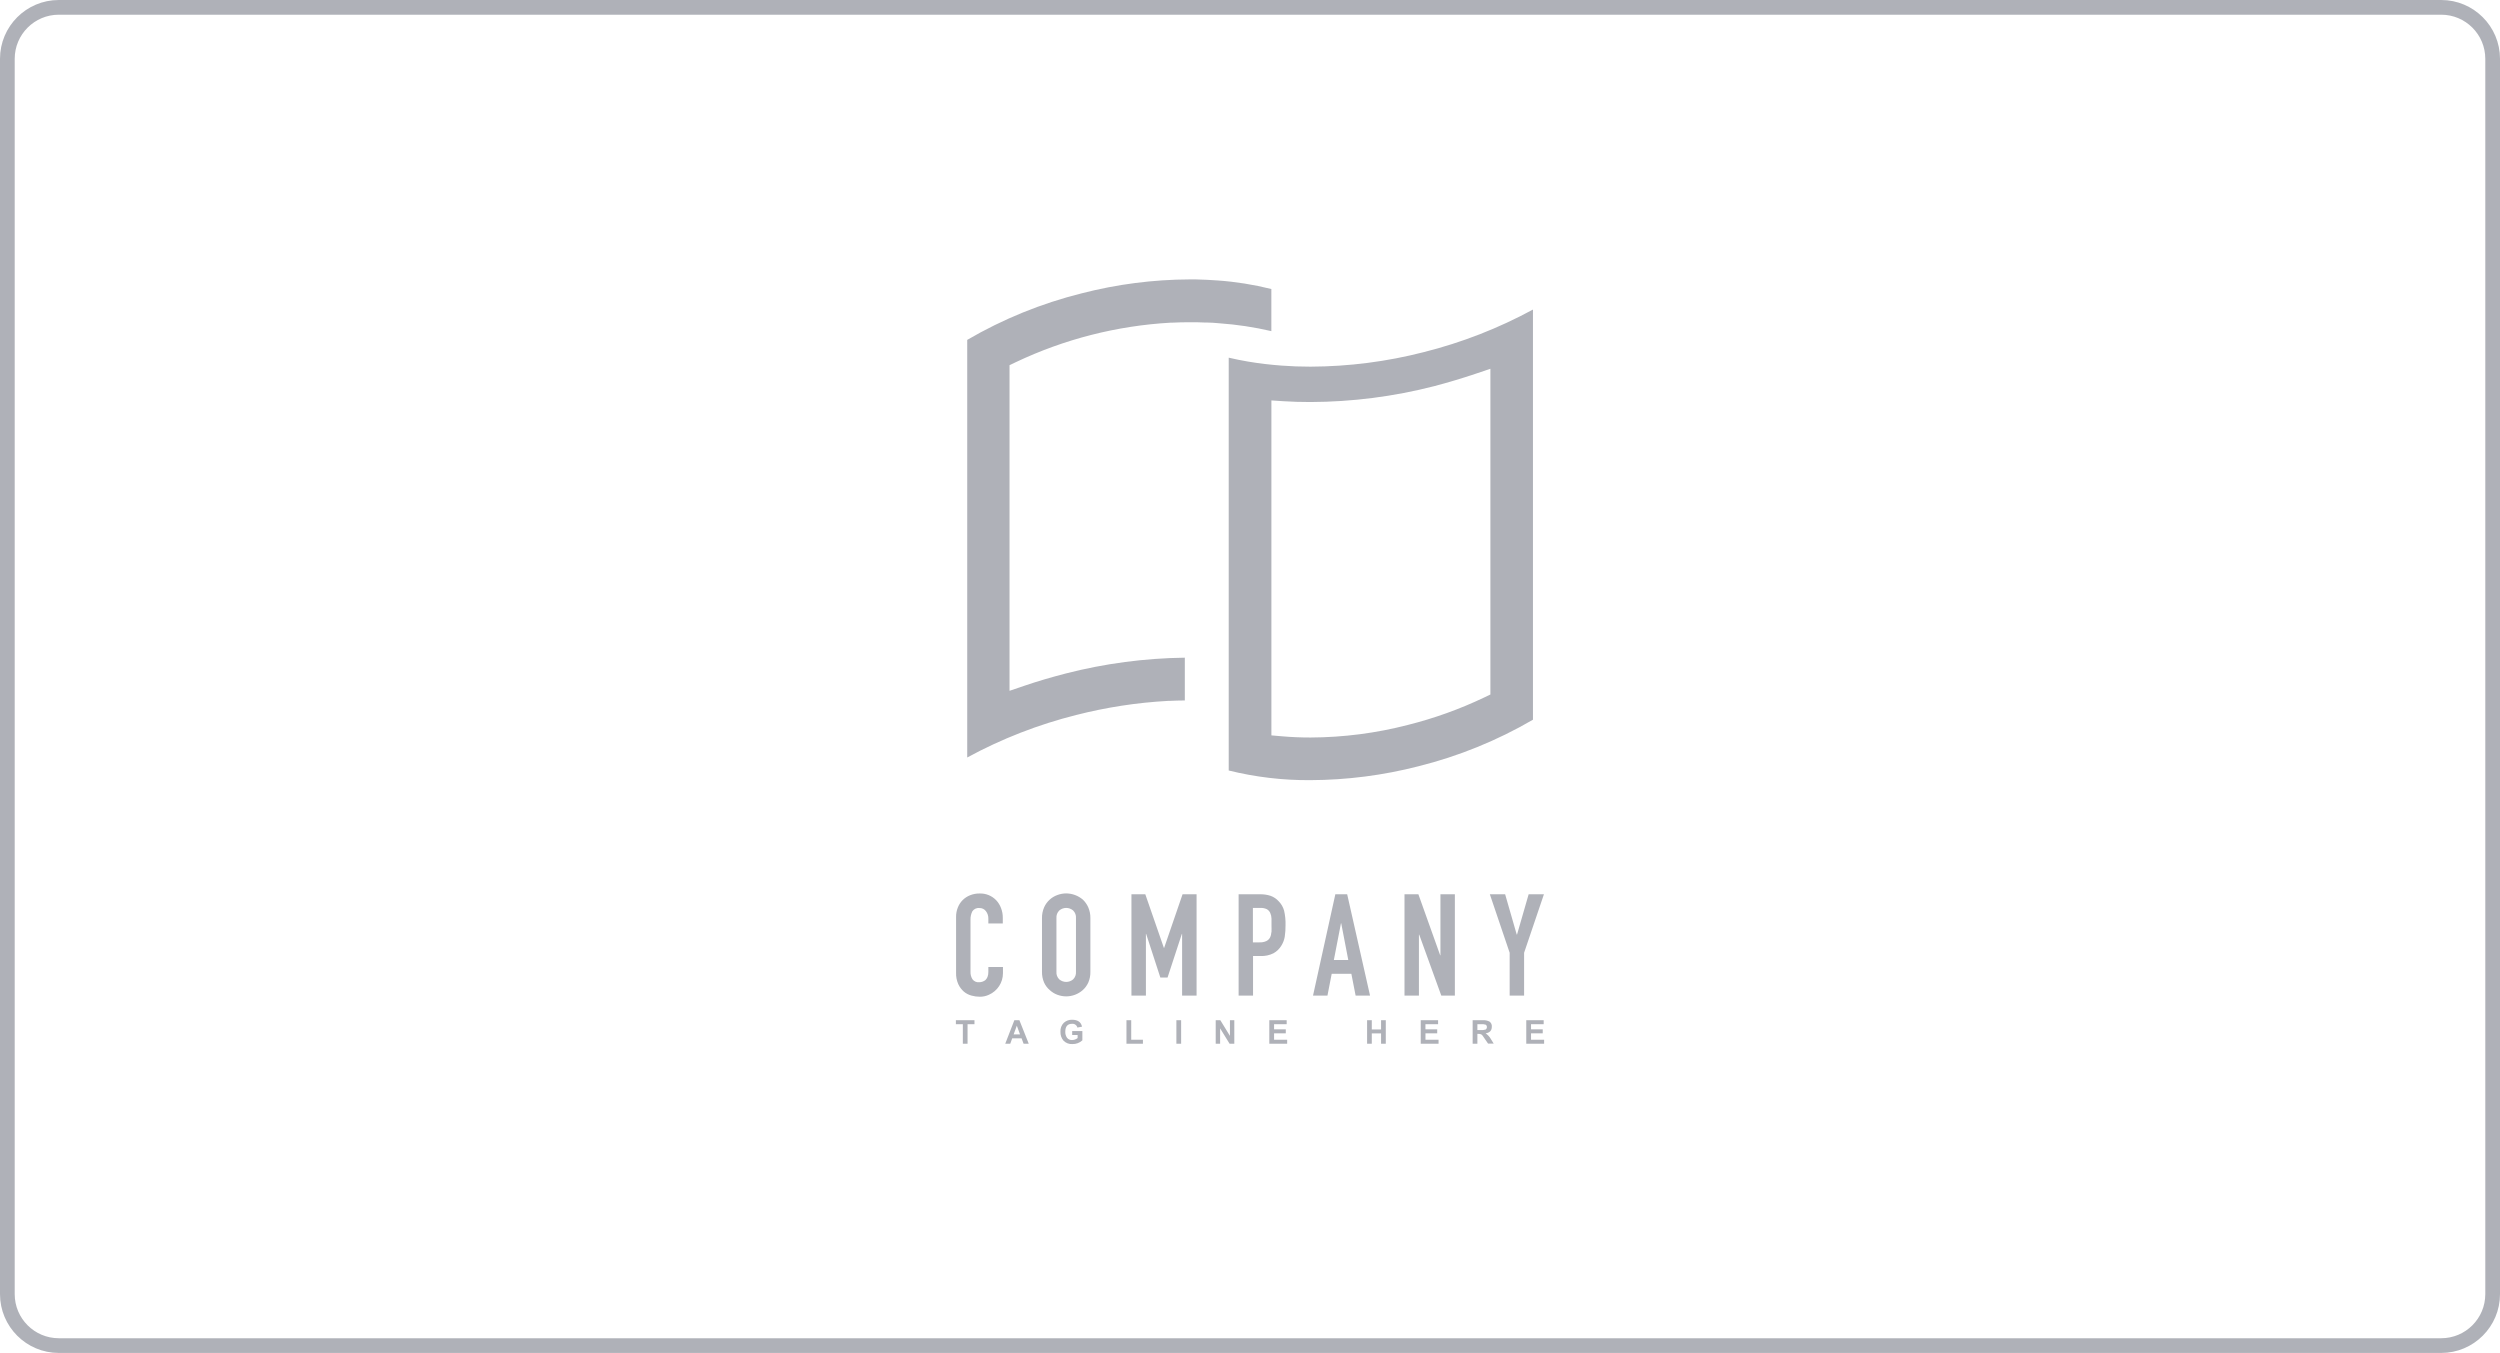
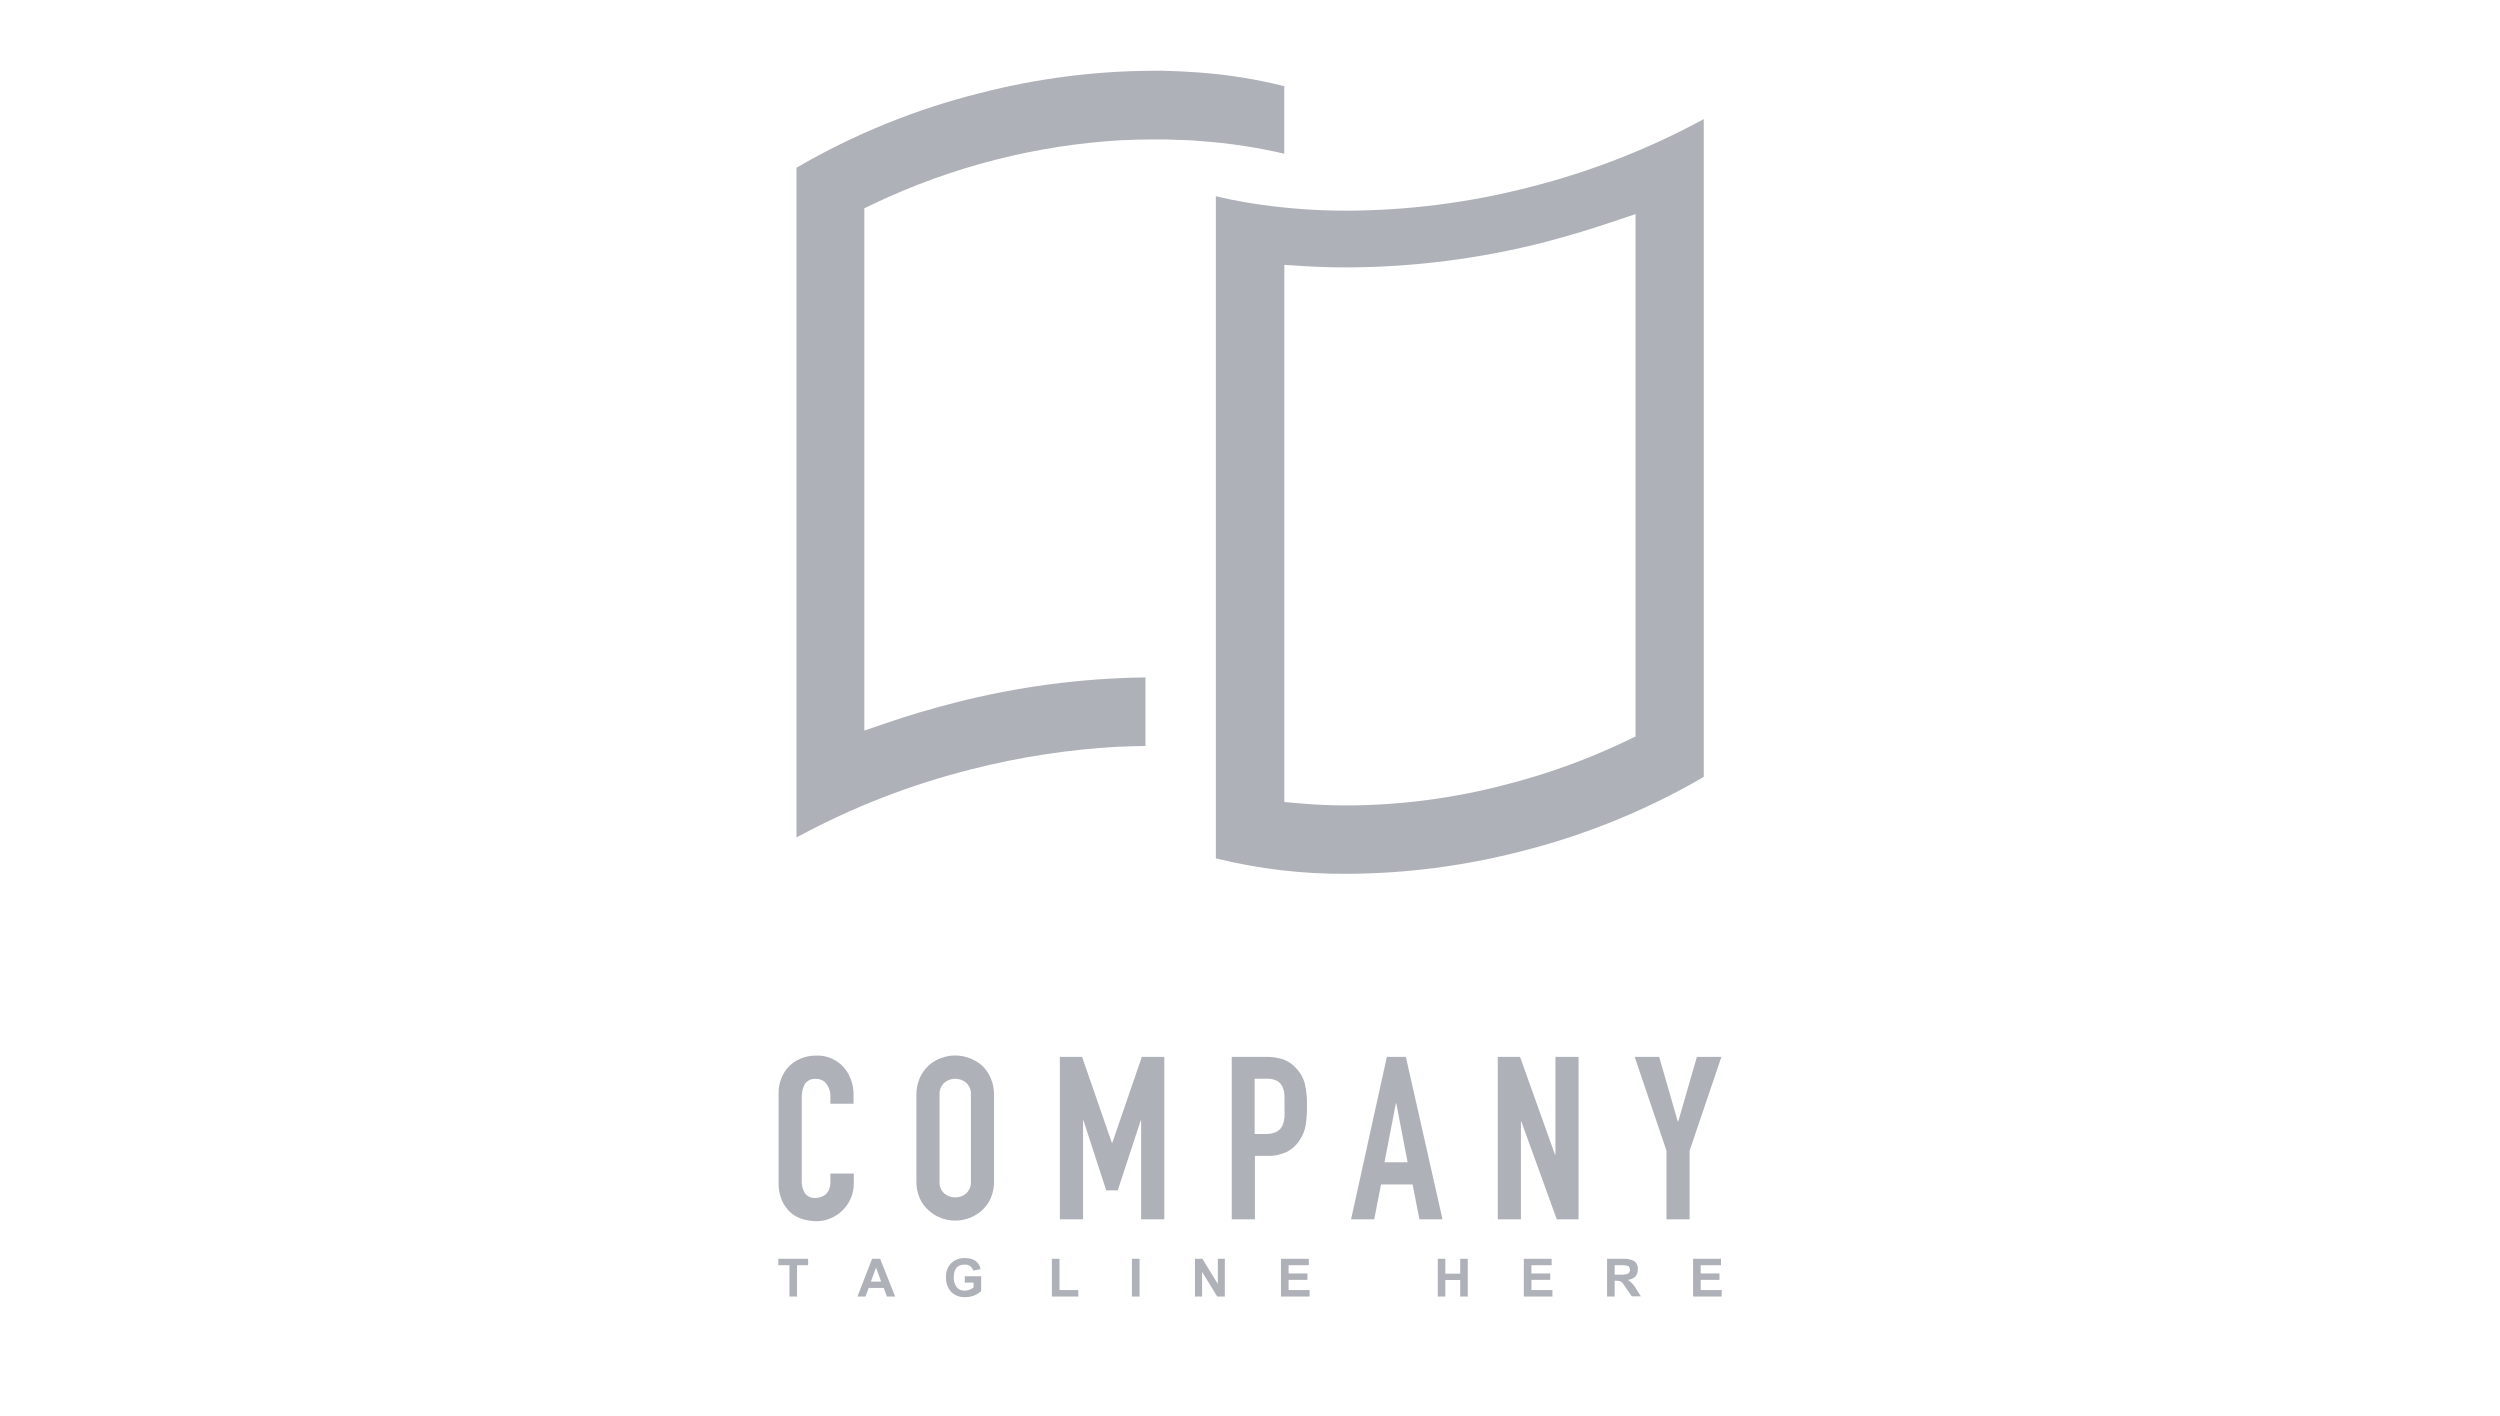
- <svg xmlns="http://www.w3.org/2000/svg" width="170" height="92" fill="none">
-   <rect x=".5" y=".5" width="169" height="91" rx="3.5" stroke="#AFB1B8" />
-   <path fill-rule="evenodd" clip-rule="evenodd" d="M82.114 21.934h-.137a17.43 17.43 0 0 0-.63-.022h-.455c-.397 0-.802.01-1.204.03a.628.628 0 0 0-.091 0 28.276 28.276 0 0 0-10.516 2.683l-.433.208v22.142l1.012-.344c.888-.305 1.834-.58 2.813-.834a34.329 34.329 0 0 1 8.095-1.075v2.909c-.362.002-.713.012-1.065.03h-.084a32.36 32.36 0 0 0-6.228.956 31.635 31.635 0 0 0-7.42 2.892V23.112a29.728 29.728 0 0 1 7.785-3.166A29.793 29.793 0 0 1 80.892 19h.427c.511.013 1.01.036 1.478.071 1.233.087 2.456.282 3.655.582v2.864a22.638 22.638 0 0 0-3.541-.534l-.073-.006a8.726 8.726 0 0 0-.724-.043Zm5.039 2.927c.635.049 1.292.072 1.958.072a31.468 31.468 0 0 0 7.713-.99 31.767 31.767 0 0 0 7.417-2.893v27.89a29.809 29.809 0 0 1-7.786 3.166 29.943 29.943 0 0 1-7.337.944 22.405 22.405 0 0 1-5.565-.656V24.322c.43.1.873.191 1.323.267.739.125 1.518.216 2.277.272Zm14.194.216-1.012.341c-.93.313-1.87.593-2.813.842a34.263 34.263 0 0 1-8.406 1.078c-.66 0-1.267-.018-1.854-.056l-.807-.053V50.006l.693.06c.642.057 1.305.085 1.973.085a26.884 26.884 0 0 0 6.62-.857 27.746 27.746 0 0 0 5.173-1.86l.433-.208V25.078Z" fill="#AFB1B8" />
-   <path d="M67.737 61.212a1.491 1.491 0 0 0-1.126-.455 1.672 1.672 0 0 0-.65.122 1.464 1.464 0 0 0-.832.842c-.08.2-.119.413-.116.628v3.794c-.01.267.042.533.149.778.09.195.219.368.38.509.151.127.329.22.52.27.185.051.376.078.567.078.211.002.42-.043.612-.132a1.6 1.6 0 0 0 .96-1.465v-.424h-.993v.338a.88.88 0 0 1-.058.338.608.608 0 0 1-.144.214.697.697 0 0 1-.415.145.503.503 0 0 1-.465-.204.898.898 0 0 1-.132-.508v-3.538c-.006-.196.036-.39.122-.567a.507.507 0 0 1 .485-.229.527.527 0 0 1 .443.214.806.806 0 0 1 .164.509v.328h.982v-.387a1.79 1.79 0 0 0-.121-.664 1.56 1.56 0 0 0-.332-.534ZM73.629 61.17a1.765 1.765 0 0 0-1.128-.418c-.202 0-.403.037-.592.107A1.56 1.56 0 0 0 71 61.7c-.1.231-.15.482-.145.735v3.638c-.006.256.043.51.145.746.09.195.22.369.384.508.152.14.33.25.524.32.19.07.39.106.592.107a1.714 1.714 0 0 0 1.128-.427c.158-.142.285-.315.374-.508.102-.235.151-.49.144-.746v-3.639a1.77 1.77 0 0 0-.144-.734 1.641 1.641 0 0 0-.374-.532Zm-.463 4.904a.656.656 0 0 1-.197.527.727.727 0 0 1-.934 0 .65.65 0 0 1-.197-.527v-3.639a.653.653 0 0 1 .197-.526.726.726 0 0 1 .934 0 .652.652 0 0 1 .197.526v3.64ZM81.367 67.7v-6.89h-.953l-1.253 3.647h-.017l-1.263-3.646h-.943v6.888h.984v-4.19h.017l.964 2.962h.491l.971-2.962h.018v4.19h.984ZM86.958 61.294c-.151-.17-.343-.3-.556-.377a2.184 2.184 0 0 0-.714-.107h-1.462v6.89h.981v-2.691h.506c.307.014.611-.051.886-.188a1.43 1.43 0 0 0 .539-.527c.113-.183.19-.387.225-.6a4.9 4.9 0 0 0 .053-.783c.01-.33-.023-.662-.096-.984a1.466 1.466 0 0 0-.362-.633Zm-.506 2.1a.867.867 0 0 1-.091.359.552.552 0 0 1-.253.241 1.006 1.006 0 0 1-.463.087h-.448v-2.342h.506a.942.942 0 0 1 .443.086.556.556 0 0 1 .23.254c.054.121.083.252.086.384v.458c0 .16.01.326 0 .473h-.01ZM91.608 60.81h-.805l-1.518 6.89h.982l.288-1.48h1.338l.289 1.48h.981l-1.555-6.89Zm-.906 4.471.483-2.497h.018l.48 2.497h-.981ZM97.95 64.96h-.018l-1.482-4.15h-.944v6.89h.981v-4.143h.02l1.5 4.142h.924v-6.888h-.981v4.15ZM103.948 60.81l-.79 2.74h-.02l-.789-2.74h-1.04l1.348 3.978v2.911h.982v-2.911l1.348-3.977h-1.039ZM65 69.644h.473v1.328h.321v-1.328h.47v-.272H65v.272ZM68.977 69.372l-.62 1.6h.341l.132-.364h.638l.136.364h.35l-.636-1.6h-.341Zm-.05.967.217-.593.217.593h-.435ZM72.908 70.382h.37v.206a.613.613 0 0 1-.38.135.404.404 0 0 1-.34-.153.67.67 0 0 1-.118-.417c0-.356.154-.534.46-.534a.337.337 0 0 1 .362.255l.316-.061c-.068-.313-.293-.47-.678-.47a.804.804 0 0 0-.559.205.78.78 0 0 0-.23.615.872.872 0 0 0 .205.6.776.776 0 0 0 .607.234.96.96 0 0 0 .678-.254v-.63h-.693v.27ZM76.923 69.372h-.324v1.6h1.12V70.7h-.796v-1.328ZM80.317 69.372h-.323v1.6h.323v-1.6ZM83.636 70.44l-.655-1.068h-.313v1.6h.3v-1.045l.643 1.045h.322v-1.6h-.297v1.069ZM86.637 70.267h.797v-.272h-.797v-.35h.857v-.273h-1.181v1.6h1.214V70.7h-.89v-.433ZM93.912 70.003h-.63v-.63h-.32v1.599h.32v-.7h.63v.7h.322v-1.6h-.322v.631ZM96.93 70.267h.8v-.272h-.8v-.35h.86v-.273H96.61v1.6h1.212V70.7h-.89v-.433ZM101.023 70.268c.279-.044.42-.191.42-.445a.38.38 0 0 0-.157-.356.903.903 0 0 0-.468-.094h-.678v1.599h.322v-.669h.063a.433.433 0 0 1 .2.036c.047.029.086.069.114.117l.349.508h.384l-.195-.312a1.11 1.11 0 0 0-.354-.384Zm-.324-.222h-.237v-.401h.253a.838.838 0 0 1 .326.038.212.212 0 0 1 .046.255.213.213 0 0 1-.061.07.915.915 0 0 1-.327.038ZM104.11 70.267h.796v-.272h-.796v-.35h.86v-.273h-1.184v1.6H105V70.7h-.89v-.433Z" fill="#AFB1B8" />
+ <svg xmlns="http://www.w3.org/2000/svg" width="106" height="60" fill="none">
+   <path fill-rule="evenodd" clip-rule="evenodd" d="M50.114 5.935h-.137c-.21-.013-.42-.018-.63-.023h-.455c-.397 0-.802.01-1.204.03a.625.625 0 0 0-.091 0A28.275 28.275 0 0 0 37.08 8.625l-.432.208v22.142l1.012-.344c.888-.305 1.834-.58 2.813-.834a34.329 34.329 0 0 1 8.095-1.075v2.909c-.362.002-.713.012-1.065.03h-.084a32.36 32.36 0 0 0-6.228.956 31.635 31.635 0 0 0-7.42 2.892V7.112a29.727 29.727 0 0 1 7.785-3.166A29.793 29.793 0 0 1 48.892 3h.427c.511.013 1.01.036 1.478.071 1.233.087 2.456.282 3.655.583v2.863a22.623 22.623 0 0 0-3.541-.534l-.073-.006c-.247-.021-.494-.042-.724-.042Zm5.039 2.926c.635.049 1.293.072 1.958.072a31.467 31.467 0 0 0 7.713-.99A31.777 31.777 0 0 0 72.24 5.05v27.89a29.815 29.815 0 0 1-7.786 3.166 29.943 29.943 0 0 1-7.337.944 22.405 22.405 0 0 1-5.565-.656V8.322c.43.1.873.191 1.323.267.739.125 1.518.216 2.277.272Zm14.194.217-1.012.34c-.93.313-1.87.593-2.813.842a34.263 34.263 0 0 1-8.406 1.078c-.66 0-1.267-.018-1.854-.056l-.807-.053V34.006l.693.06c.642.057 1.305.085 1.973.085a26.884 26.884 0 0 0 6.62-.857 27.764 27.764 0 0 0 5.174-1.86l.432-.208V9.078Z" fill="#AFB1B8" />
+   <path d="M35.737 45.212a1.491 1.491 0 0 0-1.126-.455 1.672 1.672 0 0 0-.65.122 1.464 1.464 0 0 0-.832.842c-.08.2-.119.413-.116.628v3.794c-.01.267.042.533.149.778.09.195.219.368.38.509.151.127.329.22.52.27.185.051.376.078.567.078.211.002.42-.043.612-.132a1.6 1.6 0 0 0 .96-1.465v-.424h-.993v.338a.88.88 0 0 1-.058.338.608.608 0 0 1-.144.214.697.697 0 0 1-.415.145.503.503 0 0 1-.465-.204.898.898 0 0 1-.132-.508v-3.538c-.006-.196.036-.39.122-.567a.507.507 0 0 1 .485-.229.527.527 0 0 1 .443.214.806.806 0 0 1 .164.509v.328h.982v-.387a1.79 1.79 0 0 0-.121-.664 1.56 1.56 0 0 0-.332-.534ZM41.629 45.17a1.765 1.765 0 0 0-1.128-.418c-.202 0-.403.037-.592.107A1.56 1.56 0 0 0 39 45.7c-.1.231-.15.482-.145.735v3.638c-.007.256.043.51.145.745.09.196.22.37.384.509.152.14.33.25.524.32.19.07.39.106.592.107a1.714 1.714 0 0 0 1.128-.427c.158-.142.285-.315.374-.509.102-.234.151-.489.145-.745v-3.639a1.77 1.77 0 0 0-.145-.734 1.641 1.641 0 0 0-.374-.532Zm-.463 4.904a.656.656 0 0 1-.197.527.727.727 0 0 1-.934 0 .65.65 0 0 1-.197-.527v-3.639a.653.653 0 0 1 .197-.526.726.726 0 0 1 .934 0 .652.652 0 0 1 .197.526v3.64ZM49.367 51.7v-6.89h-.953l-1.253 3.647h-.017l-1.263-3.646h-.943v6.888h.984v-4.19h.018l.963 2.962h.491l.971-2.962h.018v4.19h.984ZM54.958 45.294c-.151-.17-.343-.3-.556-.377a2.184 2.184 0 0 0-.714-.107h-1.462v6.89h.982v-2.691h.505c.307.014.611-.051.886-.188a1.43 1.43 0 0 0 .539-.527c.113-.183.19-.387.225-.6a4.9 4.9 0 0 0 .053-.783c.01-.33-.023-.662-.096-.984a1.466 1.466 0 0 0-.362-.633Zm-.506 2.1a.867.867 0 0 1-.091.359.552.552 0 0 1-.253.241 1.006 1.006 0 0 1-.463.087h-.448v-2.342h.506a.942.942 0 0 1 .443.086.556.556 0 0 1 .23.254c.054.121.083.252.086.384v.458c0 .16.01.326 0 .473h-.01ZM59.608 44.81h-.805l-1.518 6.89h.982l.288-1.48h1.339l.288 1.48h.981l-1.555-6.89Zm-.906 4.471.483-2.497h.018l.48 2.497h-.981ZM65.95 48.96h-.018l-1.482-4.15h-.944v6.89h.981v-4.143h.02l1.5 4.142h.924v-6.888h-.981v4.15ZM71.948 44.81l-.79 2.74h-.02l-.79-2.74H69.31l1.348 3.978v2.911h.982v-2.911l1.348-3.977h-1.04ZM33 53.645h.473v1.327h.321v-1.328h.47v-.272H33v.273ZM36.977 53.372l-.62 1.6h.341l.132-.364h.638l.136.364h.35l-.636-1.6h-.341Zm-.05.967.217-.593.217.593h-.435ZM40.908 54.382h.37v.206a.613.613 0 0 1-.38.135.404.404 0 0 1-.34-.153.67.67 0 0 1-.118-.417c0-.356.154-.534.46-.534a.337.337 0 0 1 .362.255l.316-.062c-.068-.312-.293-.47-.678-.47a.804.804 0 0 0-.559.206.78.78 0 0 0-.23.615.872.872 0 0 0 .205.6.776.776 0 0 0 .607.235.96.96 0 0 0 .678-.255v-.63h-.693v.27ZM44.923 53.372h-.324v1.6h1.12V54.7h-.796v-1.328ZM48.318 53.372h-.324v1.6h.324v-1.6ZM51.636 54.44l-.655-1.068h-.313v1.6h.3v-1.045l.643 1.045h.322v-1.6h-.297v1.069ZM54.637 54.267h.797v-.272h-.797v-.35h.857v-.273h-1.181v1.6h1.214V54.7h-.89v-.433ZM61.912 54.003h-.63v-.63h-.32v1.599h.32v-.7h.63v.7h.322v-1.6h-.322v.631ZM64.93 54.267h.8v-.272h-.8v-.35h.86v-.273H64.61v1.6h1.212V54.7h-.89v-.433ZM69.023 54.268c.279-.044.42-.191.42-.445a.383.383 0 0 0-.157-.356.904.904 0 0 0-.468-.094h-.678v1.599h.322v-.669h.063a.431.431 0 0 1 .2.036c.047.029.086.069.114.117l.349.508h.384l-.195-.312a1.115 1.115 0 0 0-.354-.384Zm-.324-.222h-.237v-.401h.253a.84.84 0 0 1 .326.038.21.21 0 0 1-.015.325.913.913 0 0 1-.327.038ZM72.11 54.267h.796v-.272h-.796v-.35h.86v-.273h-1.184v1.6H73V54.7h-.89v-.433Z" fill="#AFB1B8" />
</svg>
